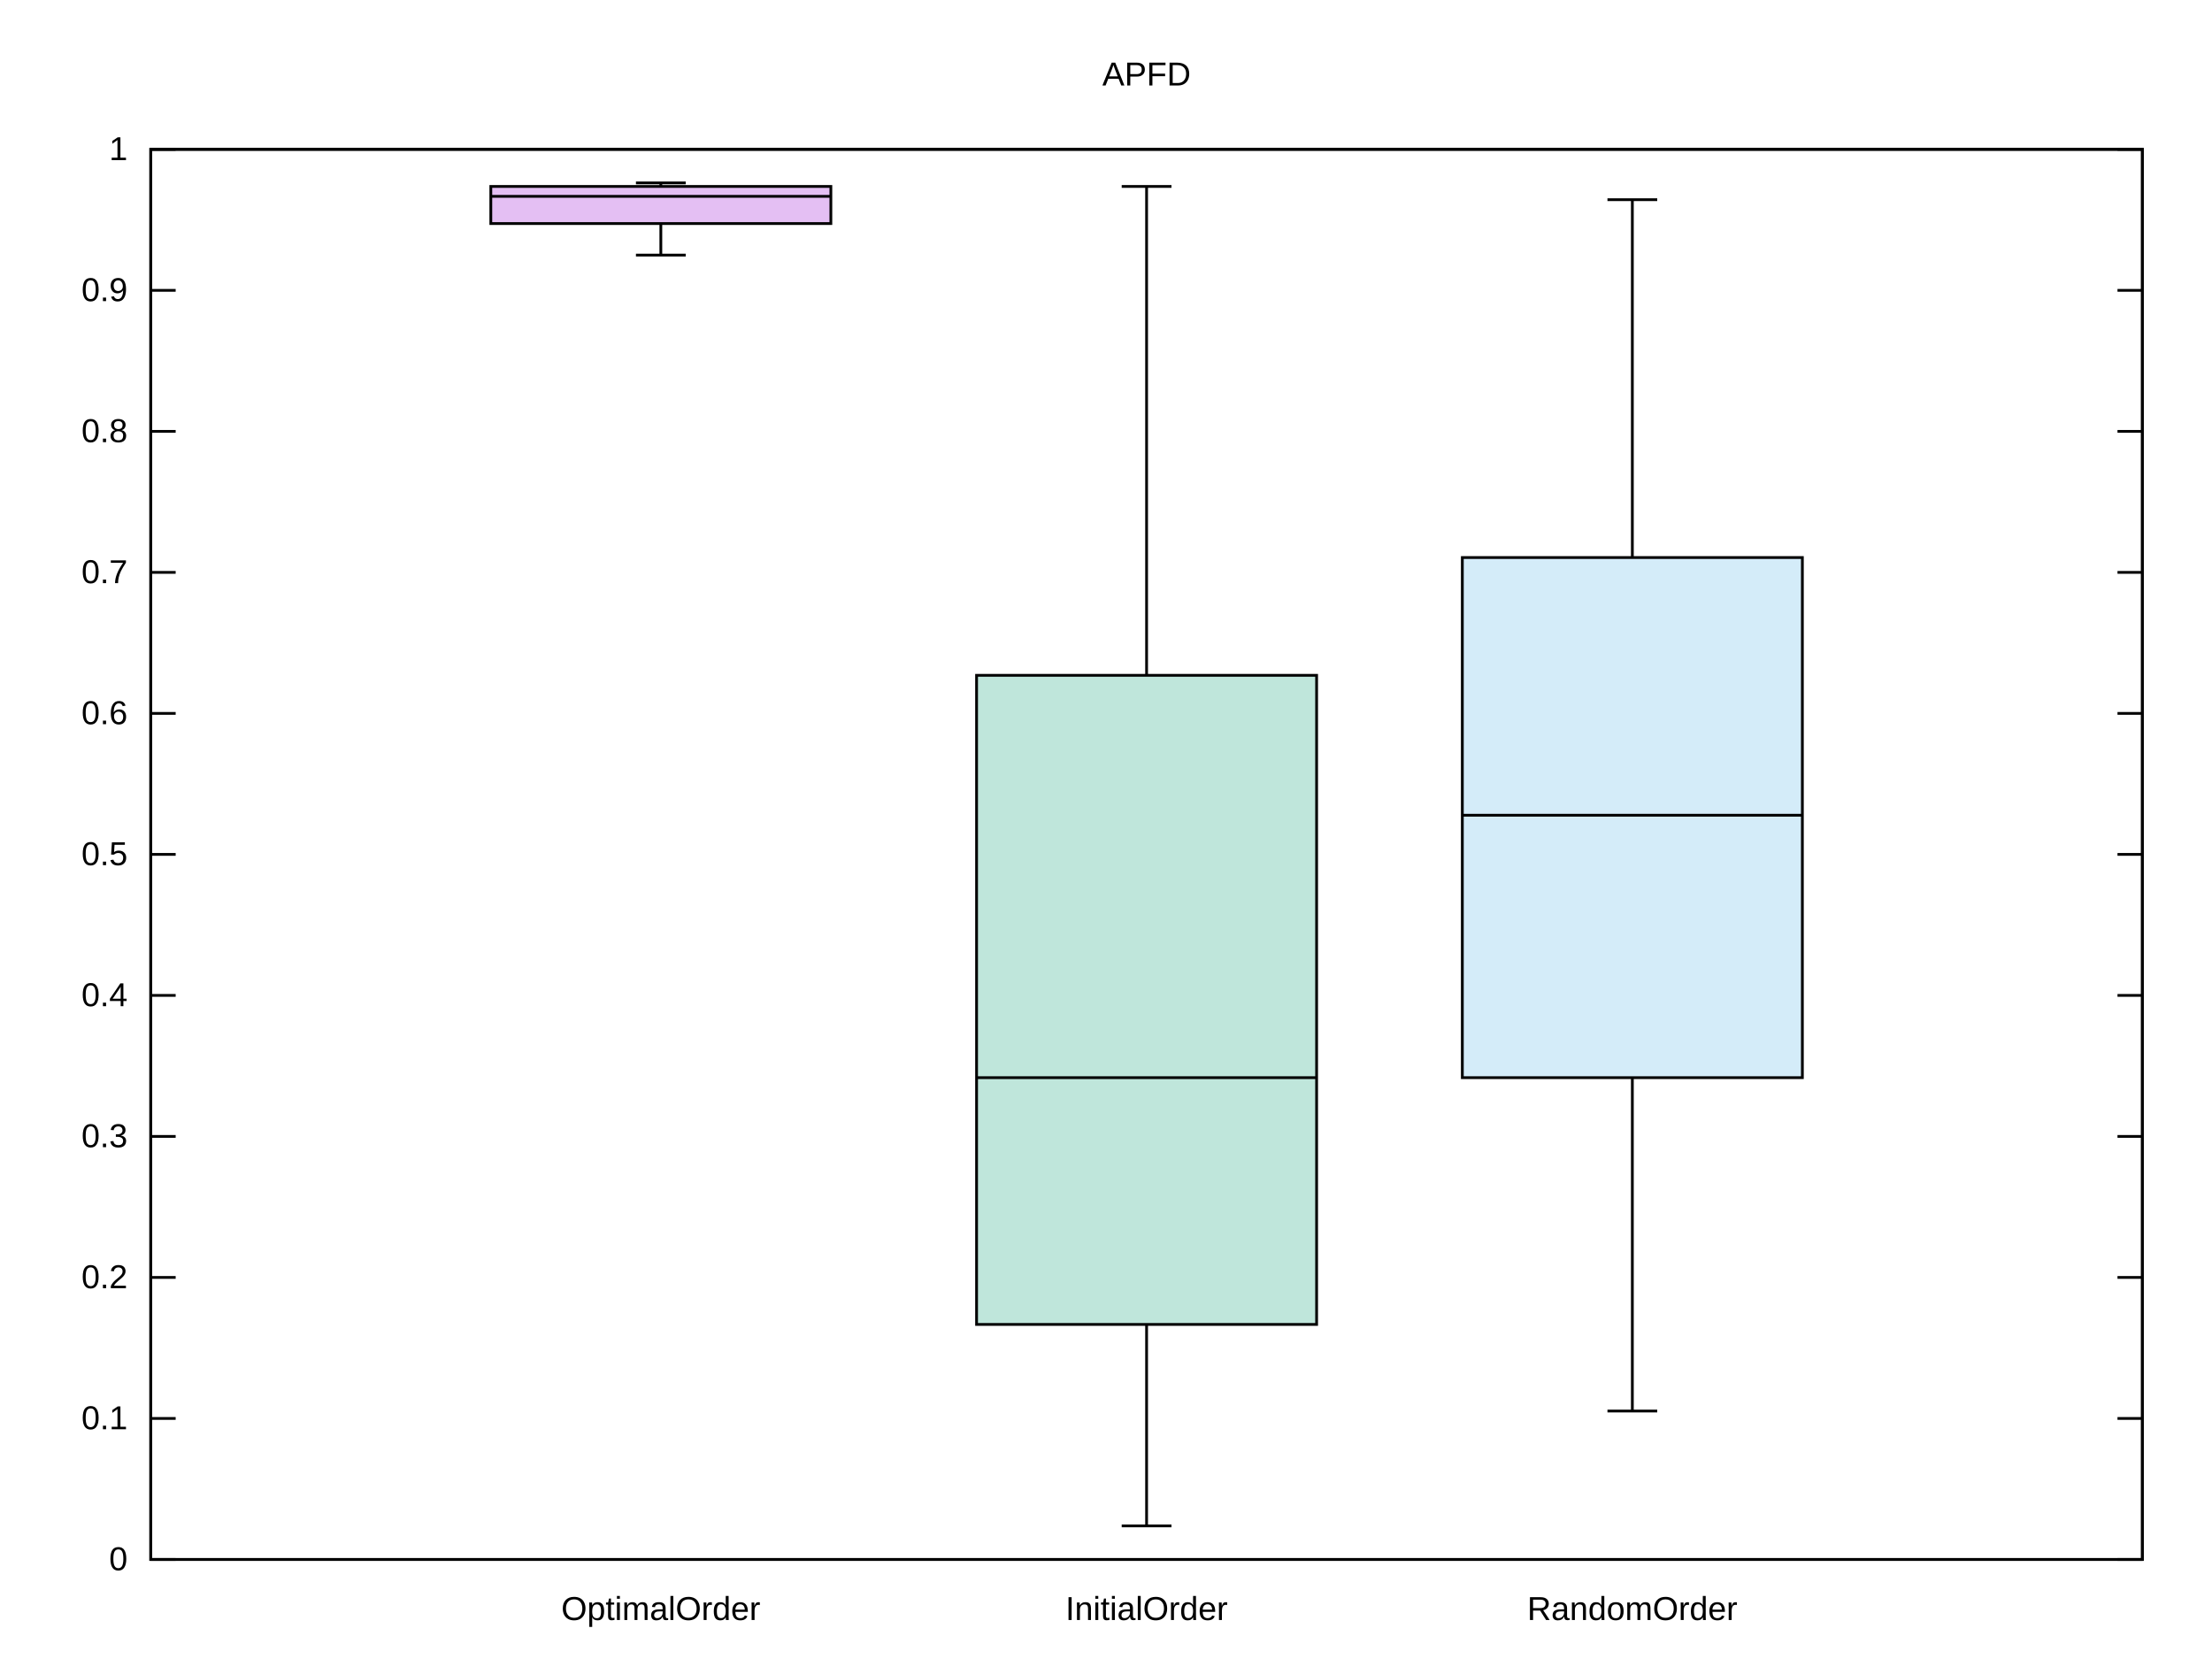
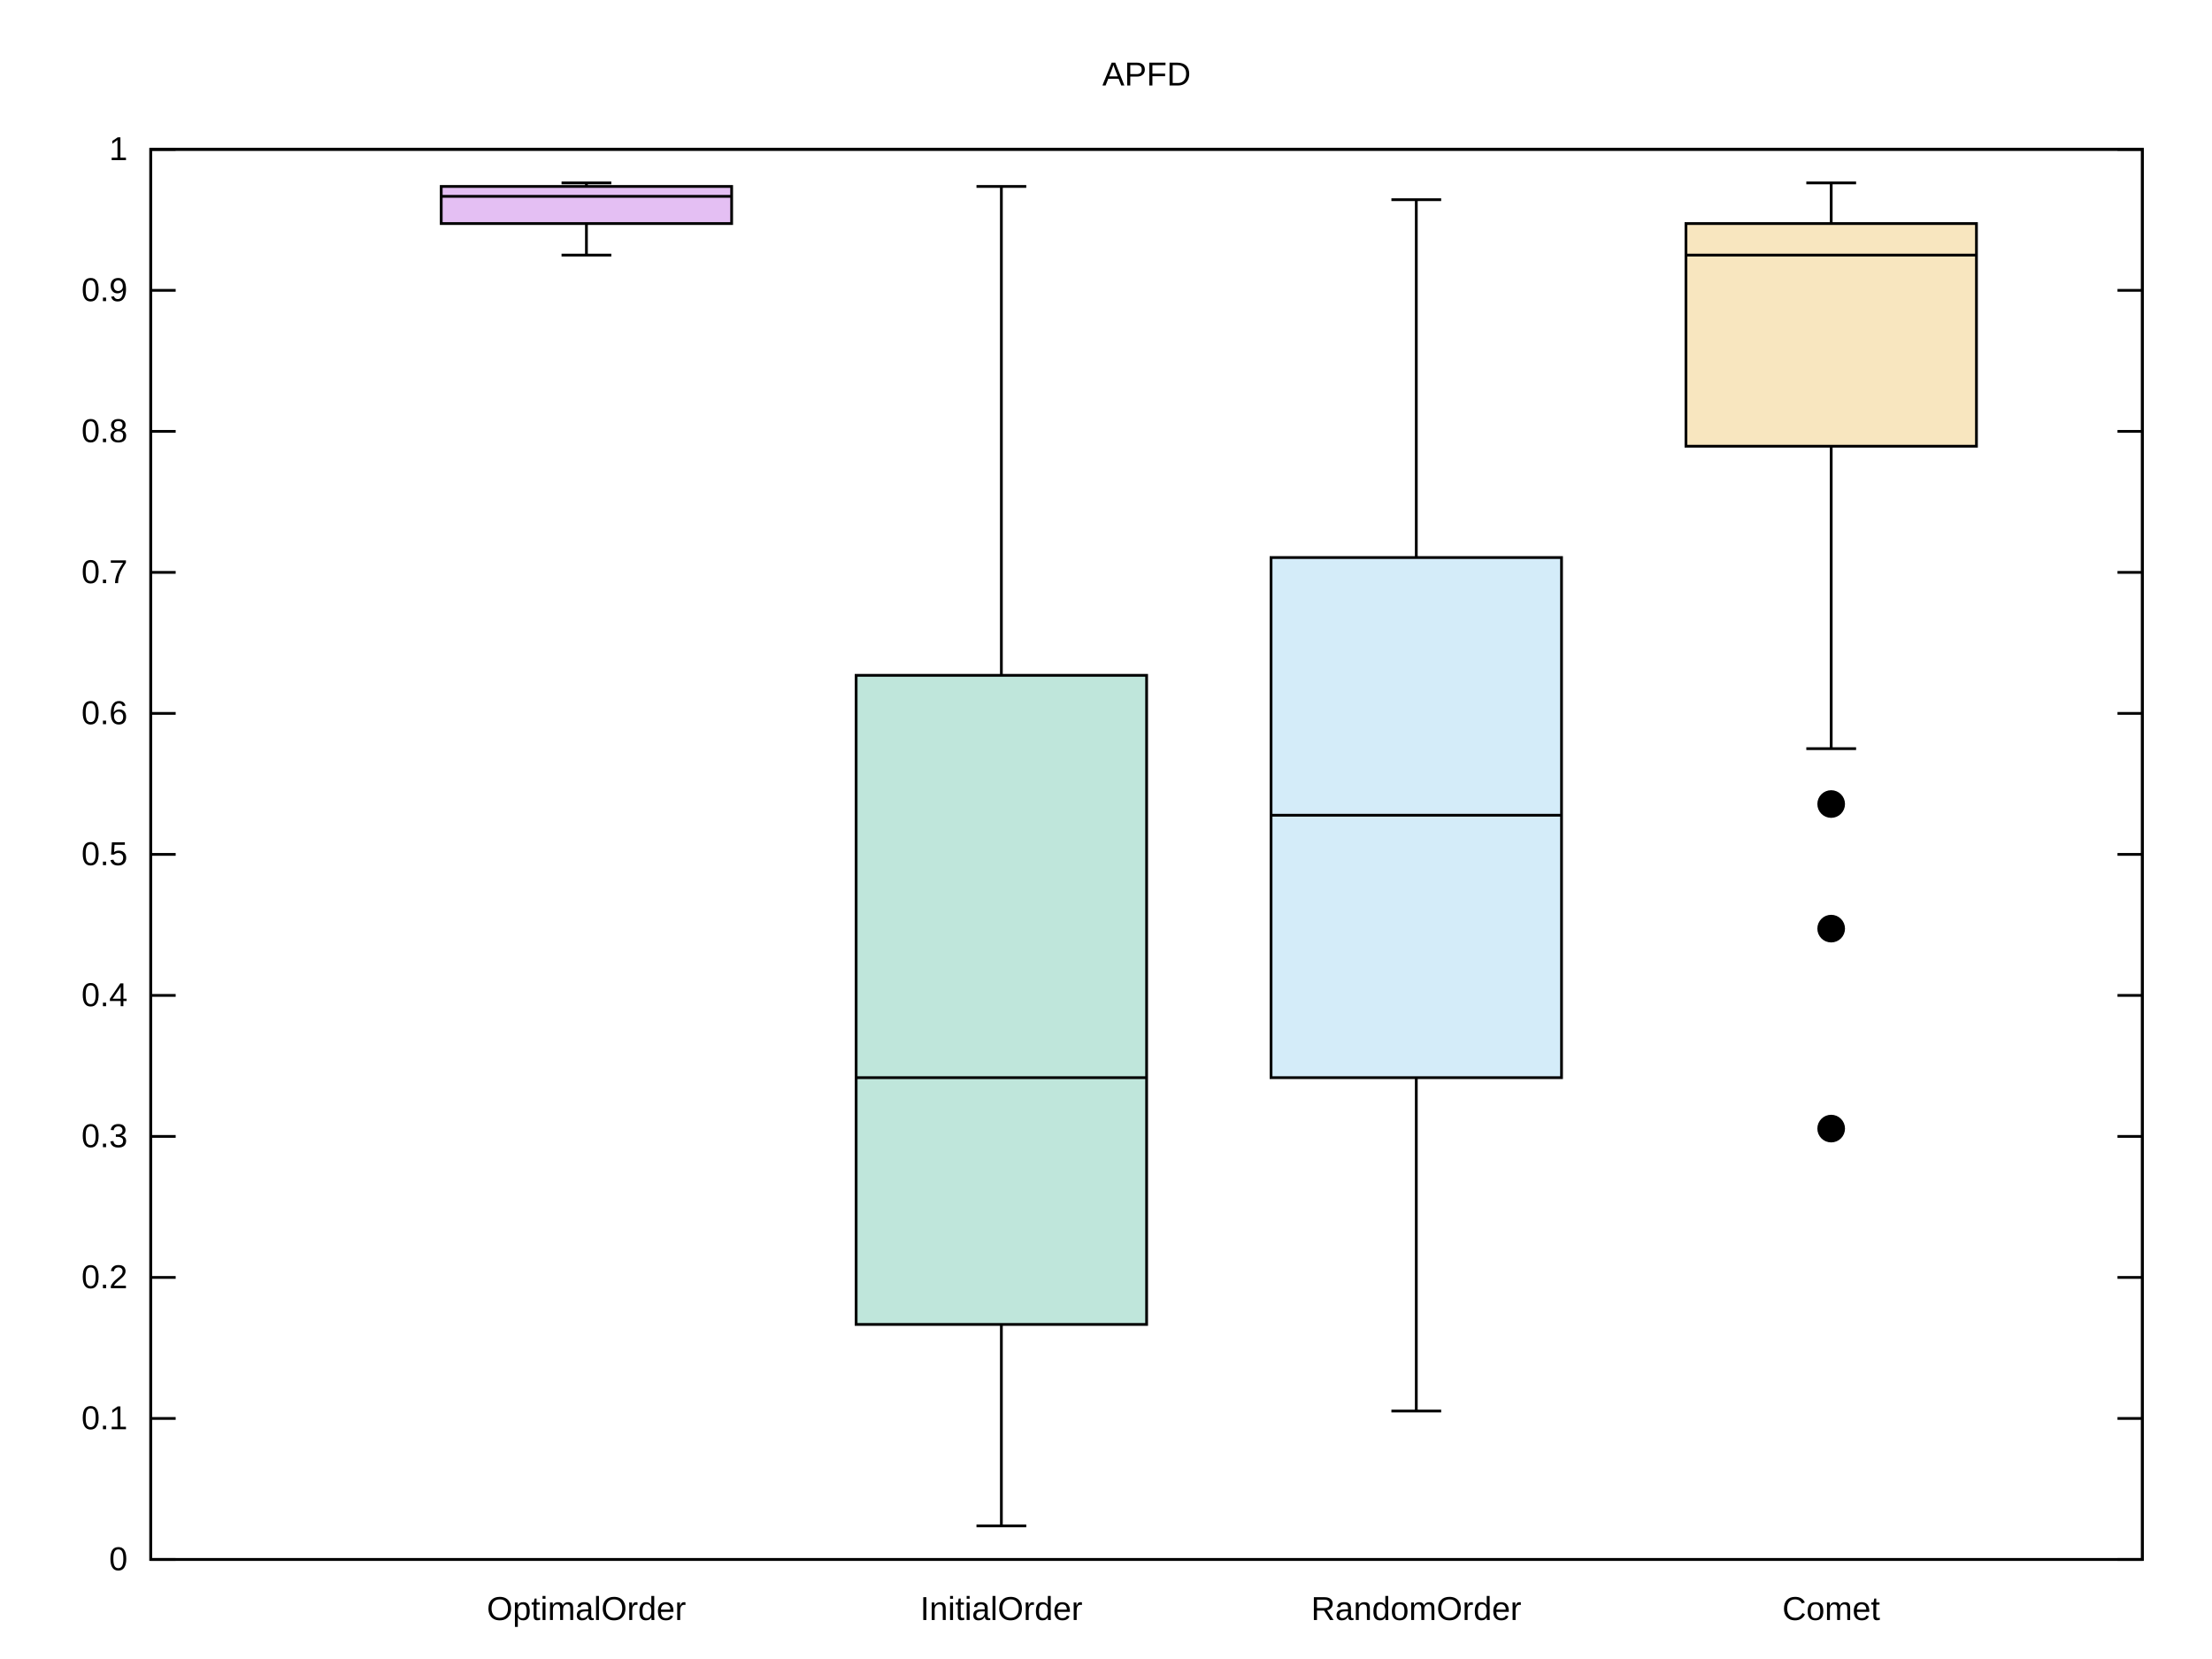
<svg xmlns="http://www.w3.org/2000/svg" xmlns:xlink="http://www.w3.org/1999/xlink" width="800" height="600" viewBox="0 0 800 600">
  <g id="gnuplot_canvas">
    <rect x="0" y="0" width="800" height="600" fill="none" />
    <defs>
      <circle id="gpDot" r="0.5" stroke-width="0.5" stroke="currentColor" />
      <path id="gpPt0" stroke-width="0.222" stroke="currentColor" d="M-1,0 h2 M0,-1 v2" />
      <path id="gpPt1" stroke-width="0.222" stroke="currentColor" d="M-1,-1 L1,1 M1,-1 L-1,1" />
      <path id="gpPt2" stroke-width="0.222" stroke="currentColor" d="M-1,0 L1,0 M0,-1 L0,1 M-1,-1 L1,1 M-1,1 L1,-1" />
      <rect id="gpPt3" stroke-width="0.222" stroke="currentColor" x="-1" y="-1" width="2" height="2" />
      <rect id="gpPt4" stroke-width="0.222" stroke="currentColor" fill="currentColor" x="-1" y="-1" width="2" height="2" />
      <circle id="gpPt5" stroke-width="0.222" stroke="currentColor" cx="0" cy="0" r="1" />
      <use xlink:href="#gpPt5" id="gpPt6" fill="currentColor" stroke="none" />
      <path id="gpPt7" stroke-width="0.222" stroke="currentColor" d="M0,-1.33 L-1.33,0.67 L1.33,0.67 z" />
      <use xlink:href="#gpPt7" id="gpPt8" fill="currentColor" stroke="none" />
      <use xlink:href="#gpPt7" id="gpPt9" stroke="currentColor" transform="rotate(180)" />
      <use xlink:href="#gpPt9" id="gpPt10" fill="currentColor" stroke="none" />
      <use xlink:href="#gpPt3" id="gpPt11" stroke="currentColor" transform="rotate(45)" />
      <use xlink:href="#gpPt11" id="gpPt12" fill="currentColor" stroke="none" />
      <path id="gpPt13" stroke-width="0.222" stroke="currentColor" d="M0,1.330 L1.265,0.411 L0.782,-1.067 L-0.782,-1.076 L-1.265,0.411 z" />
      <use xlink:href="#gpPt13" id="gpPt14" fill="currentColor" stroke="none" />
      <filter id="textbox" filterUnits="objectBoundingBox" x="0" y="0" height="1" width="1">
        <feFlood flood-color="white" flood-opacity="1" result="bgnd" />
        <feComposite in="SourceGraphic" in2="bgnd" operator="atop" />
      </filter>
      <filter id="greybox" filterUnits="objectBoundingBox" x="0" y="0" height="1" width="1">
        <feFlood flood-color="lightgrey" flood-opacity="1" result="grey" />
        <feComposite in="SourceGraphic" in2="grey" operator="atop" />
      </filter>
    </defs>
    <g fill="none" color="white" stroke="currentColor" stroke-width="1.00" stroke-linecap="butt" stroke-linejoin="miter">
</g>
    <g fill="none" color="black" stroke="currentColor" stroke-width="1.00" stroke-linecap="butt" stroke-linejoin="miter">
      <path stroke="black" d="M54.53,564.00 L63.53,564.00 M774.82,564.00 L765.82,564.00  " />
      <g transform="translate(46.14,567.90)" stroke="none" fill="black" font-family="Arial" font-size="12.00" text-anchor="end">
        <text>
          <tspan font-family="Arial"> 0</tspan>
        </text>
      </g>
    </g>
    <g fill="none" color="black" stroke="currentColor" stroke-width="1.00" stroke-linecap="butt" stroke-linejoin="miter">
      <path stroke="black" d="M54.53,513.00 L63.53,513.00 M774.82,513.00 L765.82,513.00  " />
      <g transform="translate(46.14,516.90)" stroke="none" fill="black" font-family="Arial" font-size="12.00" text-anchor="end">
        <text>
          <tspan font-family="Arial"> 0.1</tspan>
        </text>
      </g>
    </g>
    <g fill="none" color="black" stroke="currentColor" stroke-width="1.00" stroke-linecap="butt" stroke-linejoin="miter">
      <path stroke="black" d="M54.53,462.00 L63.53,462.00 M774.82,462.00 L765.82,462.00  " />
      <g transform="translate(46.14,465.90)" stroke="none" fill="black" font-family="Arial" font-size="12.00" text-anchor="end">
        <text>
          <tspan font-family="Arial"> 0.2</tspan>
        </text>
      </g>
    </g>
    <g fill="none" color="black" stroke="currentColor" stroke-width="1.00" stroke-linecap="butt" stroke-linejoin="miter">
      <path stroke="black" d="M54.53,411.00 L63.53,411.00 M774.82,411.00 L765.82,411.00  " />
      <g transform="translate(46.14,414.90)" stroke="none" fill="black" font-family="Arial" font-size="12.00" text-anchor="end">
        <text>
          <tspan font-family="Arial"> 0.3</tspan>
        </text>
      </g>
    </g>
    <g fill="none" color="black" stroke="currentColor" stroke-width="1.00" stroke-linecap="butt" stroke-linejoin="miter">
      <path stroke="black" d="M54.53,360.00 L63.53,360.00 M774.82,360.00 L765.82,360.00  " />
      <g transform="translate(46.14,363.90)" stroke="none" fill="black" font-family="Arial" font-size="12.00" text-anchor="end">
        <text>
          <tspan font-family="Arial"> 0.4</tspan>
        </text>
      </g>
    </g>
    <g fill="none" color="black" stroke="currentColor" stroke-width="1.00" stroke-linecap="butt" stroke-linejoin="miter">
      <path stroke="black" d="M54.53,309.00 L63.53,309.00 M774.82,309.00 L765.82,309.00  " />
      <g transform="translate(46.14,312.90)" stroke="none" fill="black" font-family="Arial" font-size="12.00" text-anchor="end">
        <text>
          <tspan font-family="Arial"> 0.5</tspan>
        </text>
      </g>
    </g>
    <g fill="none" color="black" stroke="currentColor" stroke-width="1.00" stroke-linecap="butt" stroke-linejoin="miter">
      <path stroke="black" d="M54.53,258.01 L63.53,258.01 M774.82,258.01 L765.82,258.01  " />
      <g transform="translate(46.14,261.91)" stroke="none" fill="black" font-family="Arial" font-size="12.00" text-anchor="end">
        <text>
          <tspan font-family="Arial"> 0.6</tspan>
        </text>
      </g>
    </g>
    <g fill="none" color="black" stroke="currentColor" stroke-width="1.00" stroke-linecap="butt" stroke-linejoin="miter">
      <path stroke="black" d="M54.53,207.01 L63.53,207.01 M774.82,207.01 L765.82,207.01  " />
      <g transform="translate(46.14,210.91)" stroke="none" fill="black" font-family="Arial" font-size="12.00" text-anchor="end">
        <text>
          <tspan font-family="Arial"> 0.7</tspan>
        </text>
      </g>
    </g>
    <g fill="none" color="black" stroke="currentColor" stroke-width="1.00" stroke-linecap="butt" stroke-linejoin="miter">
      <path stroke="black" d="M54.53,156.01 L63.53,156.01 M774.82,156.01 L765.82,156.01  " />
      <g transform="translate(46.14,159.91)" stroke="none" fill="black" font-family="Arial" font-size="12.00" text-anchor="end">
        <text>
          <tspan font-family="Arial"> 0.8</tspan>
        </text>
      </g>
    </g>
    <g fill="none" color="black" stroke="currentColor" stroke-width="1.00" stroke-linecap="butt" stroke-linejoin="miter">
      <path stroke="black" d="M54.53,105.01 L63.53,105.01 M774.82,105.01 L765.82,105.01  " />
      <g transform="translate(46.14,108.91)" stroke="none" fill="black" font-family="Arial" font-size="12.00" text-anchor="end">
        <text>
          <tspan font-family="Arial"> 0.9</tspan>
        </text>
      </g>
    </g>
    <g fill="none" color="black" stroke="currentColor" stroke-width="1.00" stroke-linecap="butt" stroke-linejoin="miter">
      <path stroke="black" d="M54.53,54.01 L63.53,54.01 M774.82,54.01 L765.82,54.01  " />
      <g transform="translate(46.14,57.91)" stroke="none" fill="black" font-family="Arial" font-size="12.00" text-anchor="end">
        <text>
          <tspan font-family="Arial"> 1</tspan>
        </text>
      </g>
    </g>
    <g fill="none" color="black" stroke="currentColor" stroke-width="1.00" stroke-linecap="butt" stroke-linejoin="miter">
-       <path stroke="black" d="M238.99,564.00  " />
-       <g transform="translate(238.99,585.90)" stroke="none" fill="black" font-family="Arial" font-size="12.00" text-anchor="middle">
+       <path stroke="black" d="M212.09,564.00  " />
+       <g transform="translate(212.09,585.90)" stroke="none" fill="black" font-family="Arial" font-size="12.00" text-anchor="middle">
        <text>
          <tspan font-family="Arial">OptimalOrder</tspan>
        </text>
      </g>
    </g>
    <g fill="none" color="black" stroke="currentColor" stroke-width="1.00" stroke-linecap="butt" stroke-linejoin="miter">
-       <path stroke="black" d="M414.68,564.00  " />
-       <g transform="translate(414.68,585.90)" stroke="none" fill="black" font-family="Arial" font-size="12.00" text-anchor="middle">
+       <path stroke="black" d="M362.15,564.00  " />
+       <g transform="translate(362.15,585.90)" stroke="none" fill="black" font-family="Arial" font-size="12.00" text-anchor="middle">
        <text>
          <tspan font-family="Arial">InitialOrder</tspan>
        </text>
      </g>
    </g>
    <g fill="none" color="black" stroke="currentColor" stroke-width="1.00" stroke-linecap="butt" stroke-linejoin="miter">
-       <path stroke="black" d="M590.36,564.00  " />
-       <g transform="translate(590.36,585.90)" stroke="none" fill="black" font-family="Arial" font-size="12.00" text-anchor="middle">
+       <path stroke="black" d="M512.21,564.00  " />
+       <g transform="translate(512.21,585.90)" stroke="none" fill="black" font-family="Arial" font-size="12.00" text-anchor="middle">
        <text>
          <tspan font-family="Arial">RandomOrder</tspan>
        </text>
      </g>
    </g>
    <g fill="none" color="black" stroke="currentColor" stroke-width="1.00" stroke-linecap="butt" stroke-linejoin="miter">
+       <path stroke="black" d="M662.27,564.00  " />
+       <g transform="translate(662.27,585.90)" stroke="none" fill="black" font-family="Arial" font-size="12.00" text-anchor="middle">
+         <text>
+           <tspan font-family="Arial">Comet</tspan>
+         </text>
+       </g>
+     </g>
+     <g fill="none" color="black" stroke="currentColor" stroke-width="1.00" stroke-linecap="butt" stroke-linejoin="miter">
</g>
    <g fill="none" color="black" stroke="currentColor" stroke-width="1.00" stroke-linecap="butt" stroke-linejoin="miter">
      <path stroke="black" d="M54.53,54.01 L54.53,564.00 L774.82,564.00 L774.82,54.01 L54.53,54.01 Z  " />
    </g>
    <g fill="none" color="black" stroke="currentColor" stroke-width="1.00" stroke-linecap="butt" stroke-linejoin="miter">
</g>
    <g id="gnuplot_plot_1">
      <g fill="none" color="black" stroke="currentColor" stroke-width="1.00" stroke-linecap="butt" stroke-linejoin="miter">
</g>
      <g fill="none" color="black" stroke="currentColor" stroke-width="1.00" stroke-linecap="butt" stroke-linejoin="miter">
        <g stroke="none" shape-rendering="crispEdges">
-           <polygon fill="rgb(148,   0, 211)" fill-opacity="0.25" points="177.51,80.85 300.49,80.85 300.49,67.43 177.51,67.43 " />
-         </g>
-         <path stroke="black" d="M177.51,80.85 L300.49,80.85 L300.49,67.43 L177.51,67.43 L177.51,80.85 Z  " />
-         <path stroke="black" d="M177.51,71.01 L300.49,71.01 M239.00,92.26 L239.00,80.85 M239.00,67.43 L239.00,66.15 M230.00,66.15 L248.00,66.15   M230.00,92.26 L248.00,92.26  " />
+           <polygon fill="rgb(148,   0, 211)" fill-opacity="0.25" points="159.57,80.85 264.61,80.85 264.61,67.43 159.57,67.43 " />
+         </g>
+         <path stroke="black" d="M159.57,80.85 L264.61,80.85 L264.61,67.43 L159.57,67.43 L159.57,80.85 Z  " />
+         <path stroke="black" d="M159.57,71.01 L264.61,71.01 M212.09,92.26 L212.09,80.85 M212.09,67.43 L212.09,66.15 M203.09,66.15 L221.09,66.15   M203.09,92.26 L221.09,92.26  " />
      </g>
    </g>
    <g id="gnuplot_plot_2">
      <g fill="none" color="black" stroke="currentColor" stroke-width="1.00" stroke-linecap="butt" stroke-linejoin="miter">
</g>
      <g fill="none" color="black" stroke="currentColor" stroke-width="1.00" stroke-linecap="butt" stroke-linejoin="miter">
        <g stroke="none" shape-rendering="crispEdges">
-           <polygon fill="rgb(  0, 158, 115)" fill-opacity="0.25" points="353.19,479.00 476.17,479.00 476.17,244.24 353.19,244.24 " />
-         </g>
-         <path stroke="black" d="M353.19,479.00 L476.17,479.00 L476.17,244.24 L353.19,244.24 L353.19,479.00 Z  " />
-         <path stroke="black" d="M353.19,389.75 L476.17,389.75 M414.68,551.86 L414.68,479.00 M414.68,244.24 L414.68,67.43 M405.68,67.43 L423.68,67.43   M405.68,551.86 L423.68,551.86  " />
+           <polygon fill="rgb(  0, 158, 115)" fill-opacity="0.25" points="309.63,479.00 414.69,479.00 414.69,244.24 309.63,244.24 " />
+         </g>
+         <path stroke="black" d="M309.63,479.00 L414.69,479.00 L414.69,244.24 L309.63,244.24 L309.63,479.00 Z  " />
+         <path stroke="black" d="M309.63,389.75 L414.69,389.75 M362.16,551.86 L362.16,479.00 M362.16,244.24 L362.16,67.43 M353.16,67.43 L371.16,67.43   M353.16,551.86 L371.16,551.86  " />
      </g>
    </g>
    <g id="gnuplot_plot_3">
      <g fill="none" color="black" stroke="currentColor" stroke-width="1.00" stroke-linecap="butt" stroke-linejoin="miter">
</g>
      <g fill="none" color="black" stroke="currentColor" stroke-width="1.00" stroke-linecap="butt" stroke-linejoin="miter">
        <g stroke="none" shape-rendering="crispEdges">
-           <polygon fill="rgb( 86, 180, 233)" fill-opacity="0.25" points="528.87,389.75 651.85,389.75 651.85,201.64 528.87,201.64 " />
-         </g>
-         <path stroke="black" d="M528.87,389.75 L651.85,389.75 L651.85,201.64 L528.87,201.64 L528.87,389.75 Z  " />
-         <path stroke="black" d="M528.87,294.84 L651.85,294.84 M590.36,510.32 L590.36,389.75 M590.36,201.64 L590.36,72.22 M581.36,72.22 L599.36,72.22   M581.36,510.32 L599.36,510.32  " />
+           <polygon fill="rgb( 86, 180, 233)" fill-opacity="0.25" points="459.69,389.75 564.75,389.75 564.75,201.64 459.69,201.64 " />
+         </g>
+         <path stroke="black" d="M459.69,389.75 L564.75,389.75 L564.75,201.64 L459.69,201.64 L459.69,389.75 Z  " />
+         <path stroke="black" d="M459.69,294.84 L564.75,294.84 M512.22,510.32 L512.22,389.75 M512.22,201.64 L512.22,72.22 M503.22,72.22 L521.22,72.22   M503.22,510.32 L521.22,510.32  " />
+       </g>
+     </g>
+     <g id="gnuplot_plot_4">
+       <g fill="none" color="black" stroke="currentColor" stroke-width="1.00" stroke-linecap="butt" stroke-linejoin="miter">
+ </g>
+       <g fill="none" color="black" stroke="currentColor" stroke-width="1.00" stroke-linecap="butt" stroke-linejoin="miter">
+         <g stroke="none" shape-rendering="crispEdges">
+           <polygon fill="rgb(230, 159,   0)" fill-opacity="0.25" points="609.75,161.38 714.81,161.38 714.81,80.85 609.75,80.85 " />
+         </g>
+         <path stroke="black" d="M609.75,161.38 L714.81,161.38 L714.81,80.85 L609.75,80.85 L609.75,161.38 Z  " />
+         <path stroke="black" d="M609.75,92.26 L714.81,92.26 M662.28,270.76 L662.28,161.38 M662.28,80.85 L662.28,66.15 M653.28,66.15 L671.28,66.15   M653.28,270.76 L671.28,270.76  " />
+         <use xlink:href="#gpPt6" transform="translate(662.27,408.17) scale(4.50)" color="black" />
+         <use xlink:href="#gpPt6" transform="translate(662.27,335.85) scale(4.50)" color="black" />
+         <use xlink:href="#gpPt6" transform="translate(662.27,290.79) scale(4.50)" color="black" />
      </g>
    </g>
    <g fill="none" color="white" stroke="black" stroke-width="2.00" stroke-linecap="butt" stroke-linejoin="miter">
</g>
    <g fill="none" color="black" stroke="currentColor" stroke-width="2.00" stroke-linecap="butt" stroke-linejoin="miter">
</g>
    <g fill="none" color="black" stroke="black" stroke-width="1.00" stroke-linecap="butt" stroke-linejoin="miter">
</g>
    <g fill="none" color="black" stroke="currentColor" stroke-width="1.00" stroke-linecap="butt" stroke-linejoin="miter">
      <path stroke="black" d="M54.53,54.01 L54.53,564.00 L774.82,564.00 L774.82,54.01 L54.53,54.01 Z  " />
    </g>
    <g fill="none" color="black" stroke="currentColor" stroke-width="1.00" stroke-linecap="butt" stroke-linejoin="miter">
      <g transform="translate(414.67,30.91)" stroke="none" fill="black" font-family="Arial" font-size="12.00" text-anchor="middle">
        <text>
          <tspan font-family="Arial">APFD</tspan>
        </text>
      </g>
    </g>
    <g fill="none" color="black" stroke="currentColor" stroke-width="1.00" stroke-linecap="butt" stroke-linejoin="miter">
</g>
  </g>
</svg>
